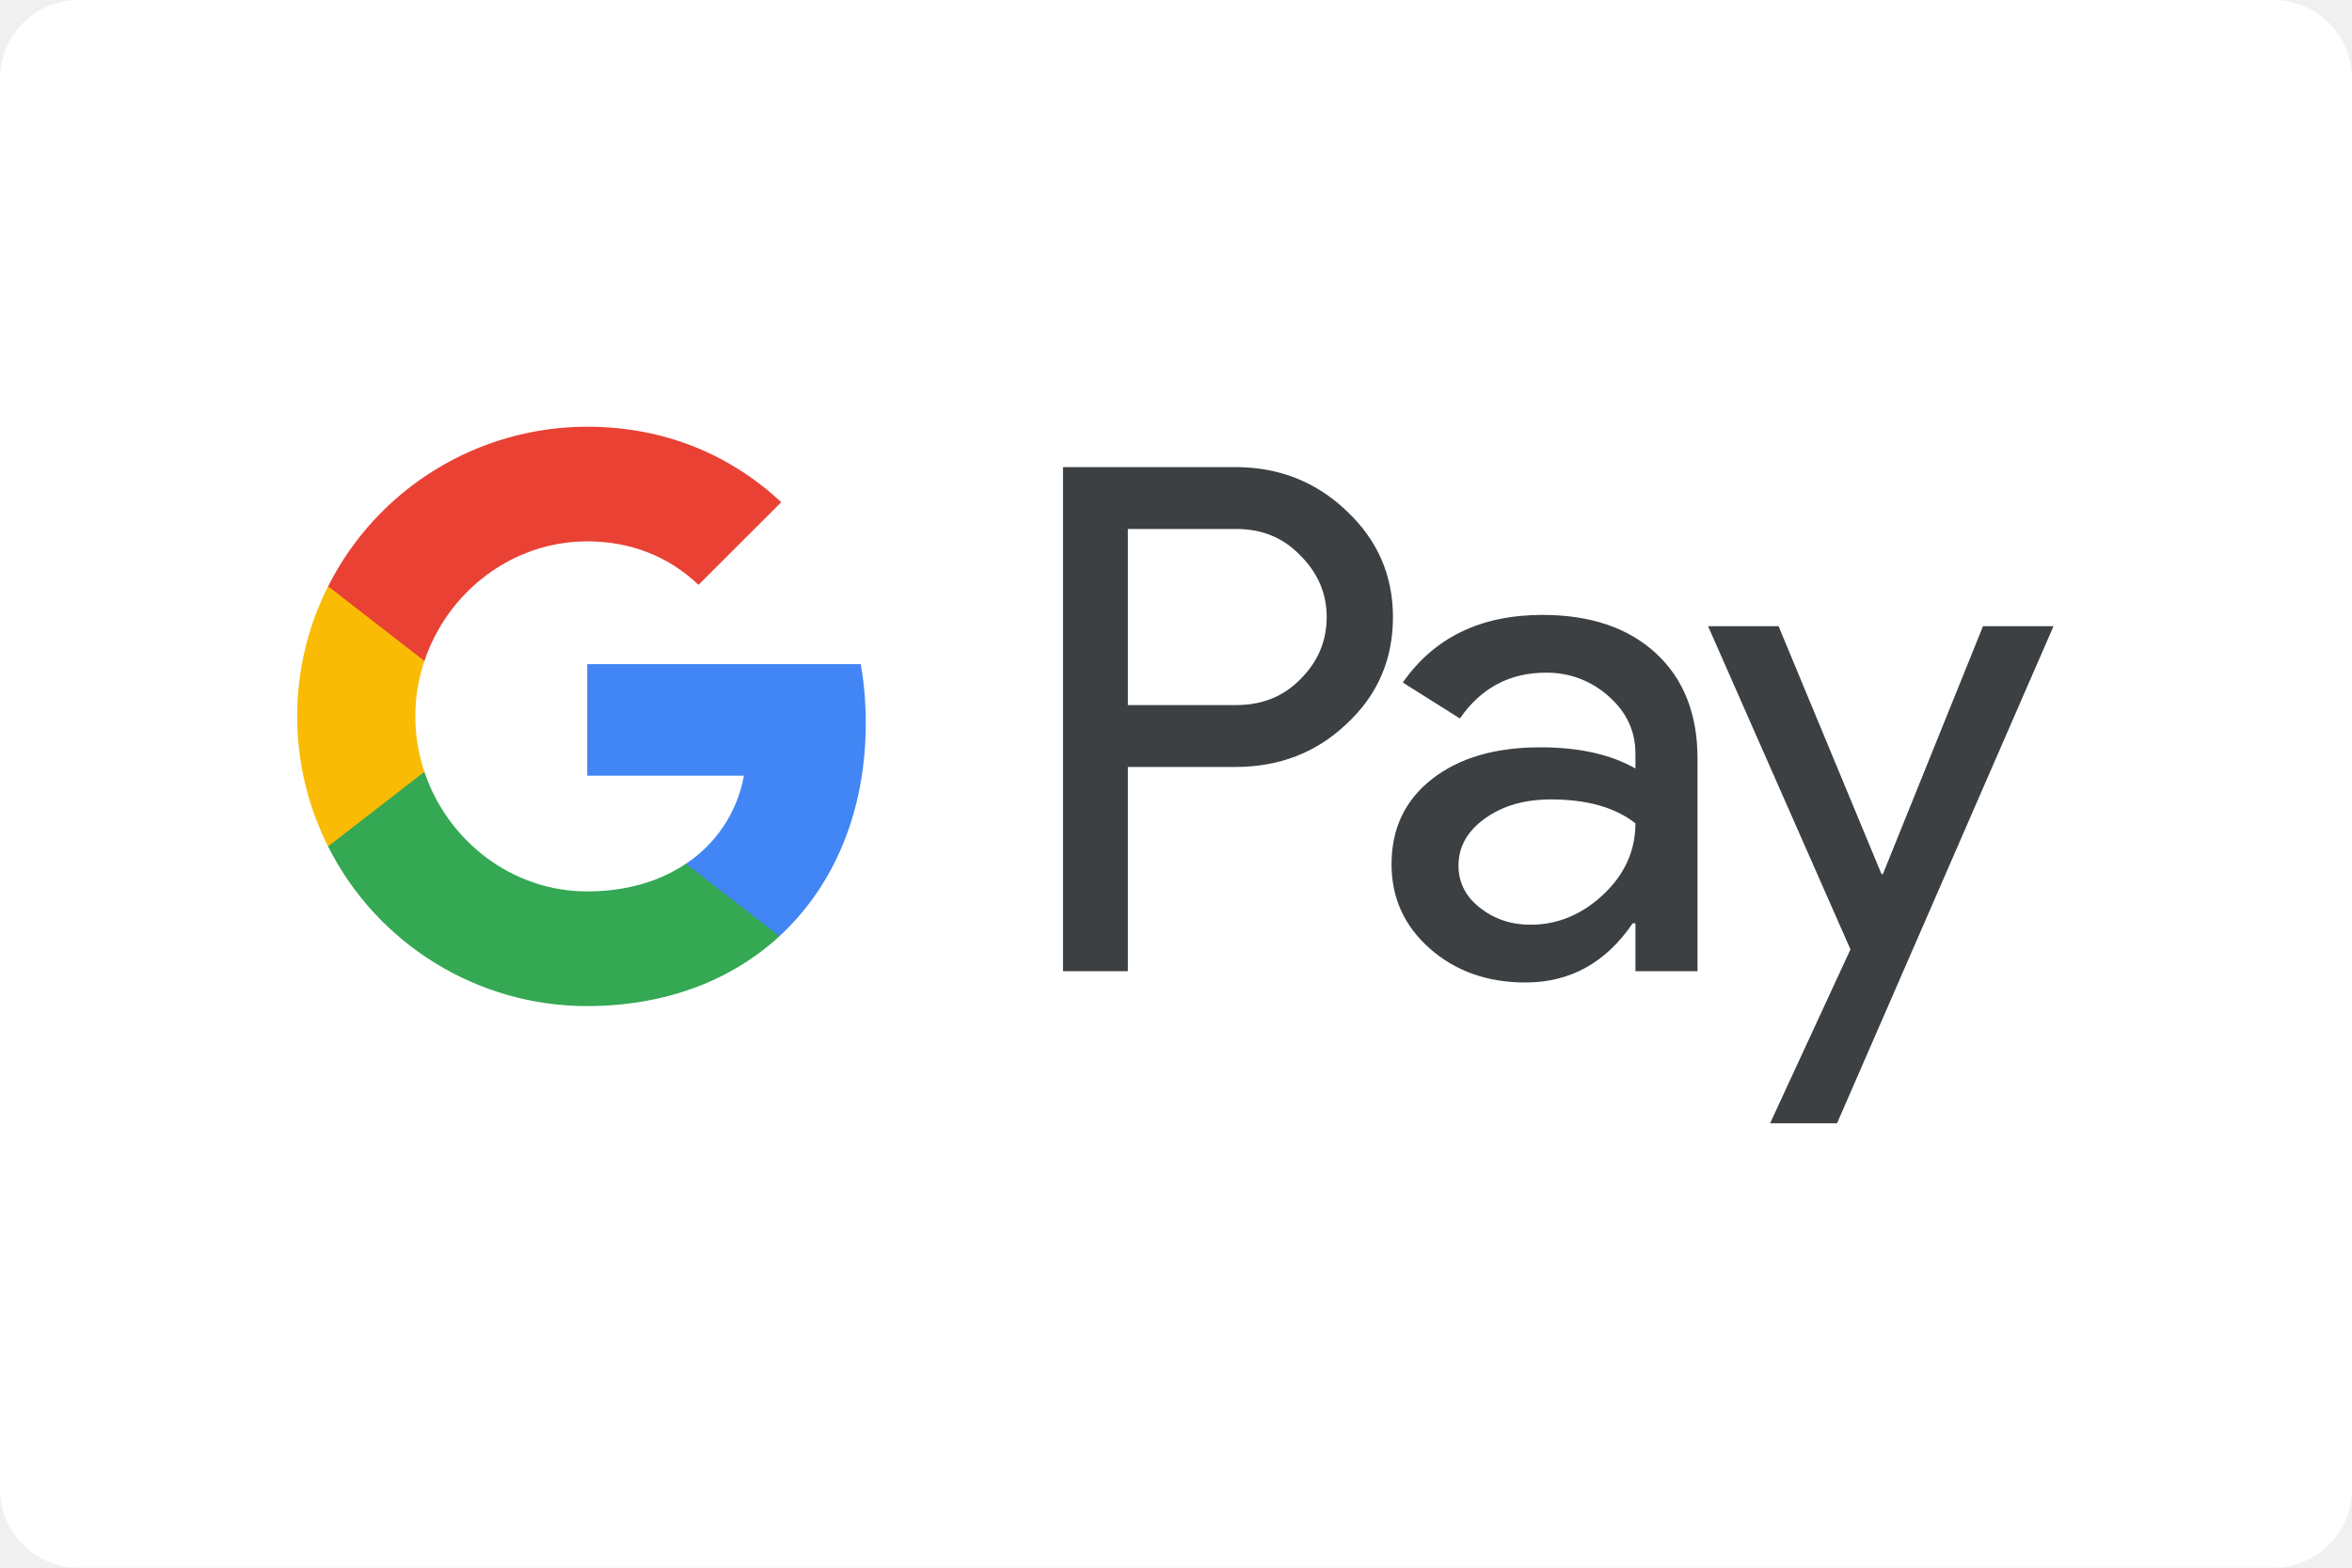
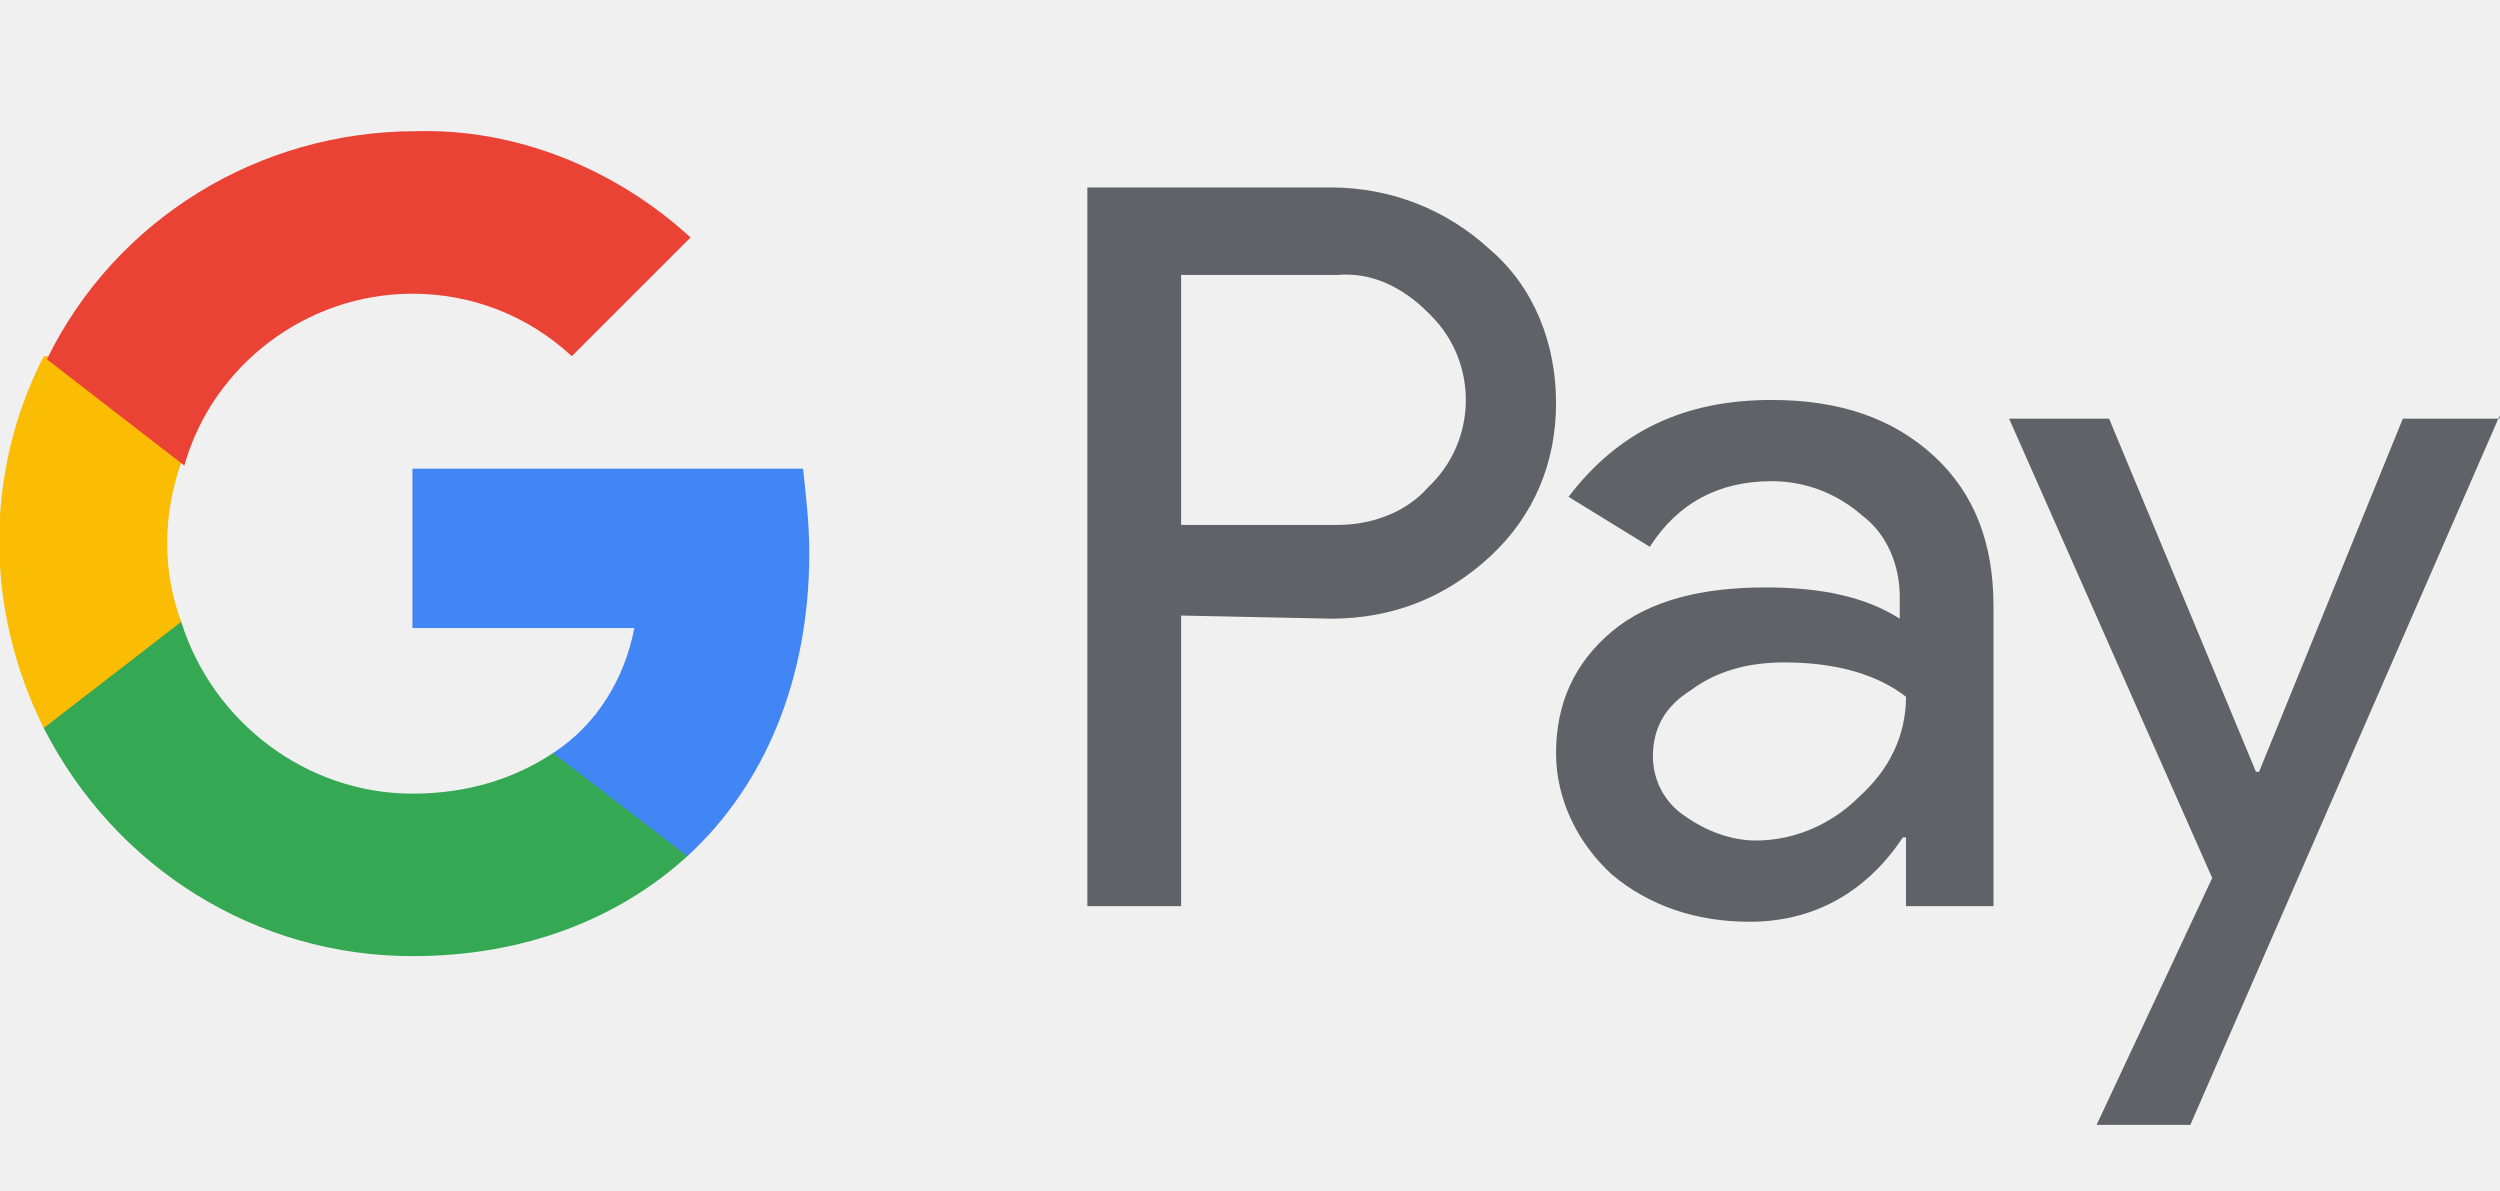
- <svg xmlns="http://www.w3.org/2000/svg" width="120" height="80" viewBox="0 0 120 80" fill="none">
-   <rect width="120" height="80" rx="4" fill="white" />
-   <path d="M57.544 26.997V35.98H63.083C64.403 35.98 65.495 35.535 66.357 34.649C67.243 33.764 67.688 32.708 67.688 31.487C67.688 30.29 67.243 29.248 66.357 28.359C65.495 27.45 64.403 26.995 63.083 26.995H57.544V26.997ZM57.544 39.141V49.56H54.235V23.836H63.013C65.242 23.836 67.133 24.577 68.693 26.062C70.277 27.547 71.069 29.355 71.069 31.487C71.069 33.667 70.277 35.489 68.693 36.948C67.16 38.411 65.263 39.139 63.011 39.139H57.544V39.141ZM74.413 44.172C74.413 45.035 74.778 45.752 75.511 46.328C76.242 46.9 77.1 47.189 78.081 47.189C79.473 47.189 80.712 46.674 81.803 45.646C82.897 44.615 83.44 43.405 83.44 42.016C82.408 41.202 80.969 40.795 79.124 40.795C77.781 40.795 76.659 41.121 75.762 41.768C74.862 42.415 74.413 43.213 74.413 44.172ZM78.695 31.379C81.141 31.379 83.07 32.033 84.487 33.337C85.9 34.644 86.608 36.435 86.608 38.71V49.56H83.442V47.118H83.299C81.931 49.129 80.109 50.137 77.83 50.137C75.889 50.137 74.264 49.56 72.957 48.412C71.65 47.261 70.997 45.825 70.997 44.1C70.997 42.278 71.685 40.831 73.065 39.753C74.444 38.675 76.283 38.136 78.587 38.136C80.549 38.136 82.171 38.494 83.44 39.214V38.457C83.44 37.308 82.984 36.332 82.074 35.531C81.196 34.741 80.053 34.311 78.873 34.327C77.025 34.327 75.564 35.104 74.484 36.664L71.571 34.829C73.177 32.53 75.553 31.379 78.695 31.379ZM104.771 31.956L93.727 57.322H90.311L94.411 48.447L87.147 31.956H90.744L95.995 44.604H96.066L101.174 31.954L104.771 31.956Z" fill="#3C4043" />
-   <path d="M44.172 36.895C44.172 35.854 44.084 34.849 43.917 33.89H29.96V39.583H37.955C37.624 41.422 36.556 43.044 34.998 44.076V47.772H39.77C42.564 45.198 44.172 41.392 44.172 36.895Z" fill="#4285F4" />
-   <path d="M29.96 51.34C33.956 51.34 37.317 50.031 39.77 47.774L34.998 44.076C33.672 44.969 31.962 45.49 29.96 45.49C26.102 45.49 22.823 42.89 21.653 39.387H16.738V43.196C19.253 48.191 24.368 51.343 29.96 51.342" fill="#34A853" />
-   <path d="M21.653 39.387C21.035 37.552 21.035 35.565 21.653 33.729V29.921H16.738C15.699 31.978 15.159 34.251 15.161 36.556C15.161 38.943 15.733 41.198 16.738 43.193L21.653 39.385V39.387Z" fill="#FABB05" />
-   <path d="M29.96 27.626C32.142 27.626 34.096 28.374 35.636 29.844V29.846L39.86 25.626C37.299 23.242 33.955 21.776 29.962 21.776C24.37 21.776 19.255 24.926 16.74 29.921L21.655 33.729C22.825 30.227 26.103 27.626 29.962 27.626" fill="#E94235" />
+ <svg xmlns="http://www.w3.org/2000/svg" width="2100" height="1000" viewBox="0 0 2100 1000" fill="none">
+   <g clip-path="url(#clip0_198_1852)">
+     <path d="M992.119 517.061V761.155H913.379V157.48H1118.1C1167.97 157.48 1215.22 175.853 1251.96 209.974C1288.71 241.47 1307.08 288.714 1307.08 338.583C1307.08 388.452 1288.71 433.071 1251.96 467.192C1215.22 501.312 1170.6 519.685 1118.1 519.685L992.119 517.061ZM992.119 230.971V440.945H1123.35C1152.22 440.945 1181.1 430.446 1199.47 409.449C1241.46 370.079 1241.46 304.462 1202.09 265.092L1199.47 262.467C1178.47 241.47 1152.22 228.347 1123.35 230.971H992.119Z" fill="#5F6368" />
+     <path d="M1488.18 335.96C1545.93 335.96 1590.54 351.708 1624.67 383.204C1658.79 414.7 1674.53 456.694 1674.53 509.188V761.156H1601.04V703.414H1598.42C1566.92 750.658 1522.3 774.28 1469.81 774.28C1425.19 774.28 1385.82 761.156 1354.32 734.91C1325.45 708.663 1307.08 671.918 1307.08 632.548C1307.08 590.553 1322.83 556.432 1354.32 530.185C1385.82 503.939 1430.44 493.44 1482.93 493.44C1530.18 493.44 1566.92 501.314 1595.79 519.687V501.314C1595.79 475.067 1585.3 448.82 1564.3 433.072C1543.3 414.7 1517.05 404.201 1488.18 404.201C1443.56 404.201 1409.44 422.574 1385.82 459.319L1317.58 417.324C1359.57 362.206 1414.69 335.96 1488.18 335.96ZM1388.44 635.172C1388.44 656.17 1398.94 674.542 1414.69 685.041C1433.06 698.164 1454.06 706.038 1475.06 706.038C1506.56 706.038 1538.05 692.915 1561.67 669.293C1587.92 645.671 1601.04 616.799 1601.04 585.303C1577.42 566.931 1543.3 556.432 1498.68 556.432C1467.19 556.432 1440.94 564.306 1419.94 580.054C1398.94 593.177 1388.44 611.55 1388.44 635.172Z" fill="#5F6368" />
+     <path d="M2099.73 349.083L1839.89 944.883H1761.15L1858.26 737.534L1687.66 351.707H1771.65L1895.01 648.295H1897.63L2018.37 351.707H2099.73V349.083Z" fill="#5F6368" />
+     <path d="M679.795 464.567C679.795 440.945 677.171 417.323 674.546 393.701H346.462V527.559H532.814C524.94 569.554 501.318 608.924 464.572 632.546V719.16H577.433C643.05 658.792 679.795 569.554 679.795 464.567Z" fill="#4285F4" />
+     <path d="M346.454 803.15C440.942 803.15 519.682 771.654 577.425 719.161L464.564 632.547C433.068 653.544 393.698 666.667 346.454 666.667C257.215 666.667 178.474 606.3 152.228 522.31H36.742V611.549C97.11 729.66 215.22 803.15 346.454 803.15Z" fill="#34A853" />
+     <path d="M152.235 522.31C136.487 480.315 136.487 433.071 152.235 388.452V299.213H36.749C-13.12 396.326 -13.12 511.811 36.749 611.549L152.235 522.31Z" fill="#FBBC04" />
+     <path d="M346.457 246.718C396.326 246.718 443.57 265.091 480.315 299.211L580.053 199.474C517.06 141.731 433.071 107.61 349.081 110.235C217.848 110.235 97.113 183.726 39.37 301.836L154.856 391.075C178.478 307.085 257.218 246.718 346.457 246.718Z" fill="#EA4335" />
+   </g>
+   <defs>
+     <clipPath id="clip0_198_1852">
+       <rect width="2099.74" height="1000" fill="white" />
+     </clipPath>
+   </defs>
</svg>
